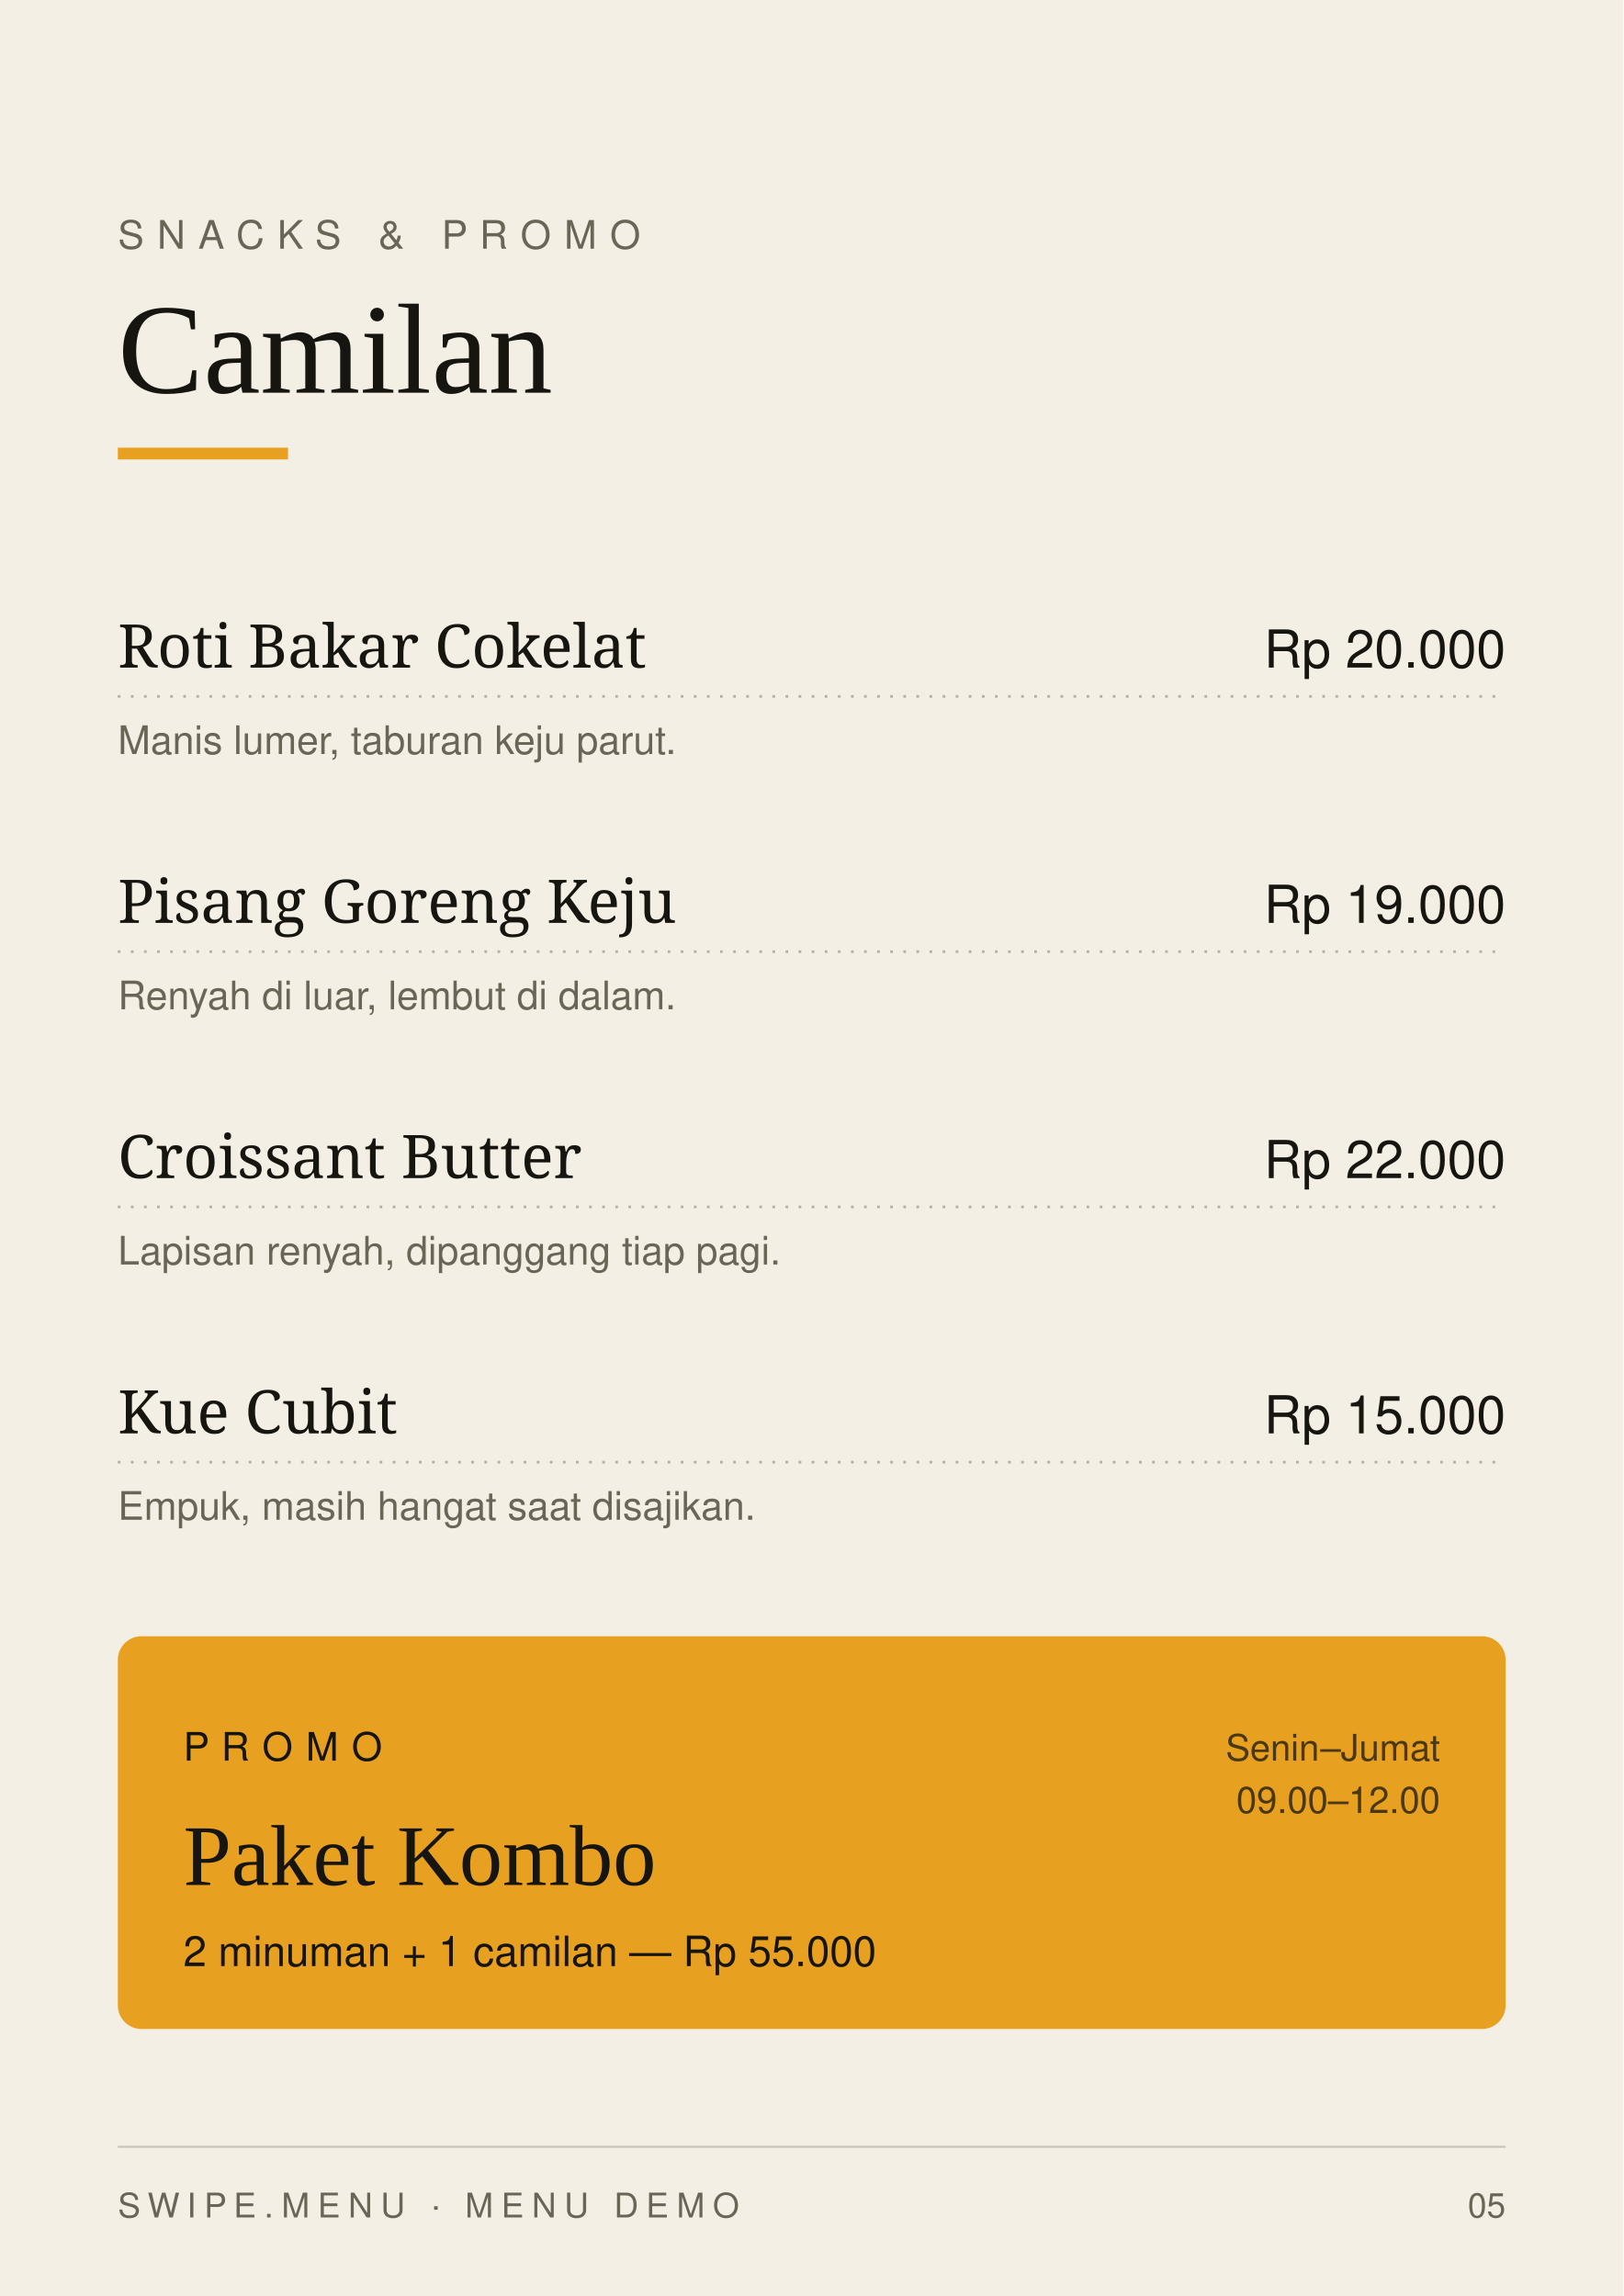
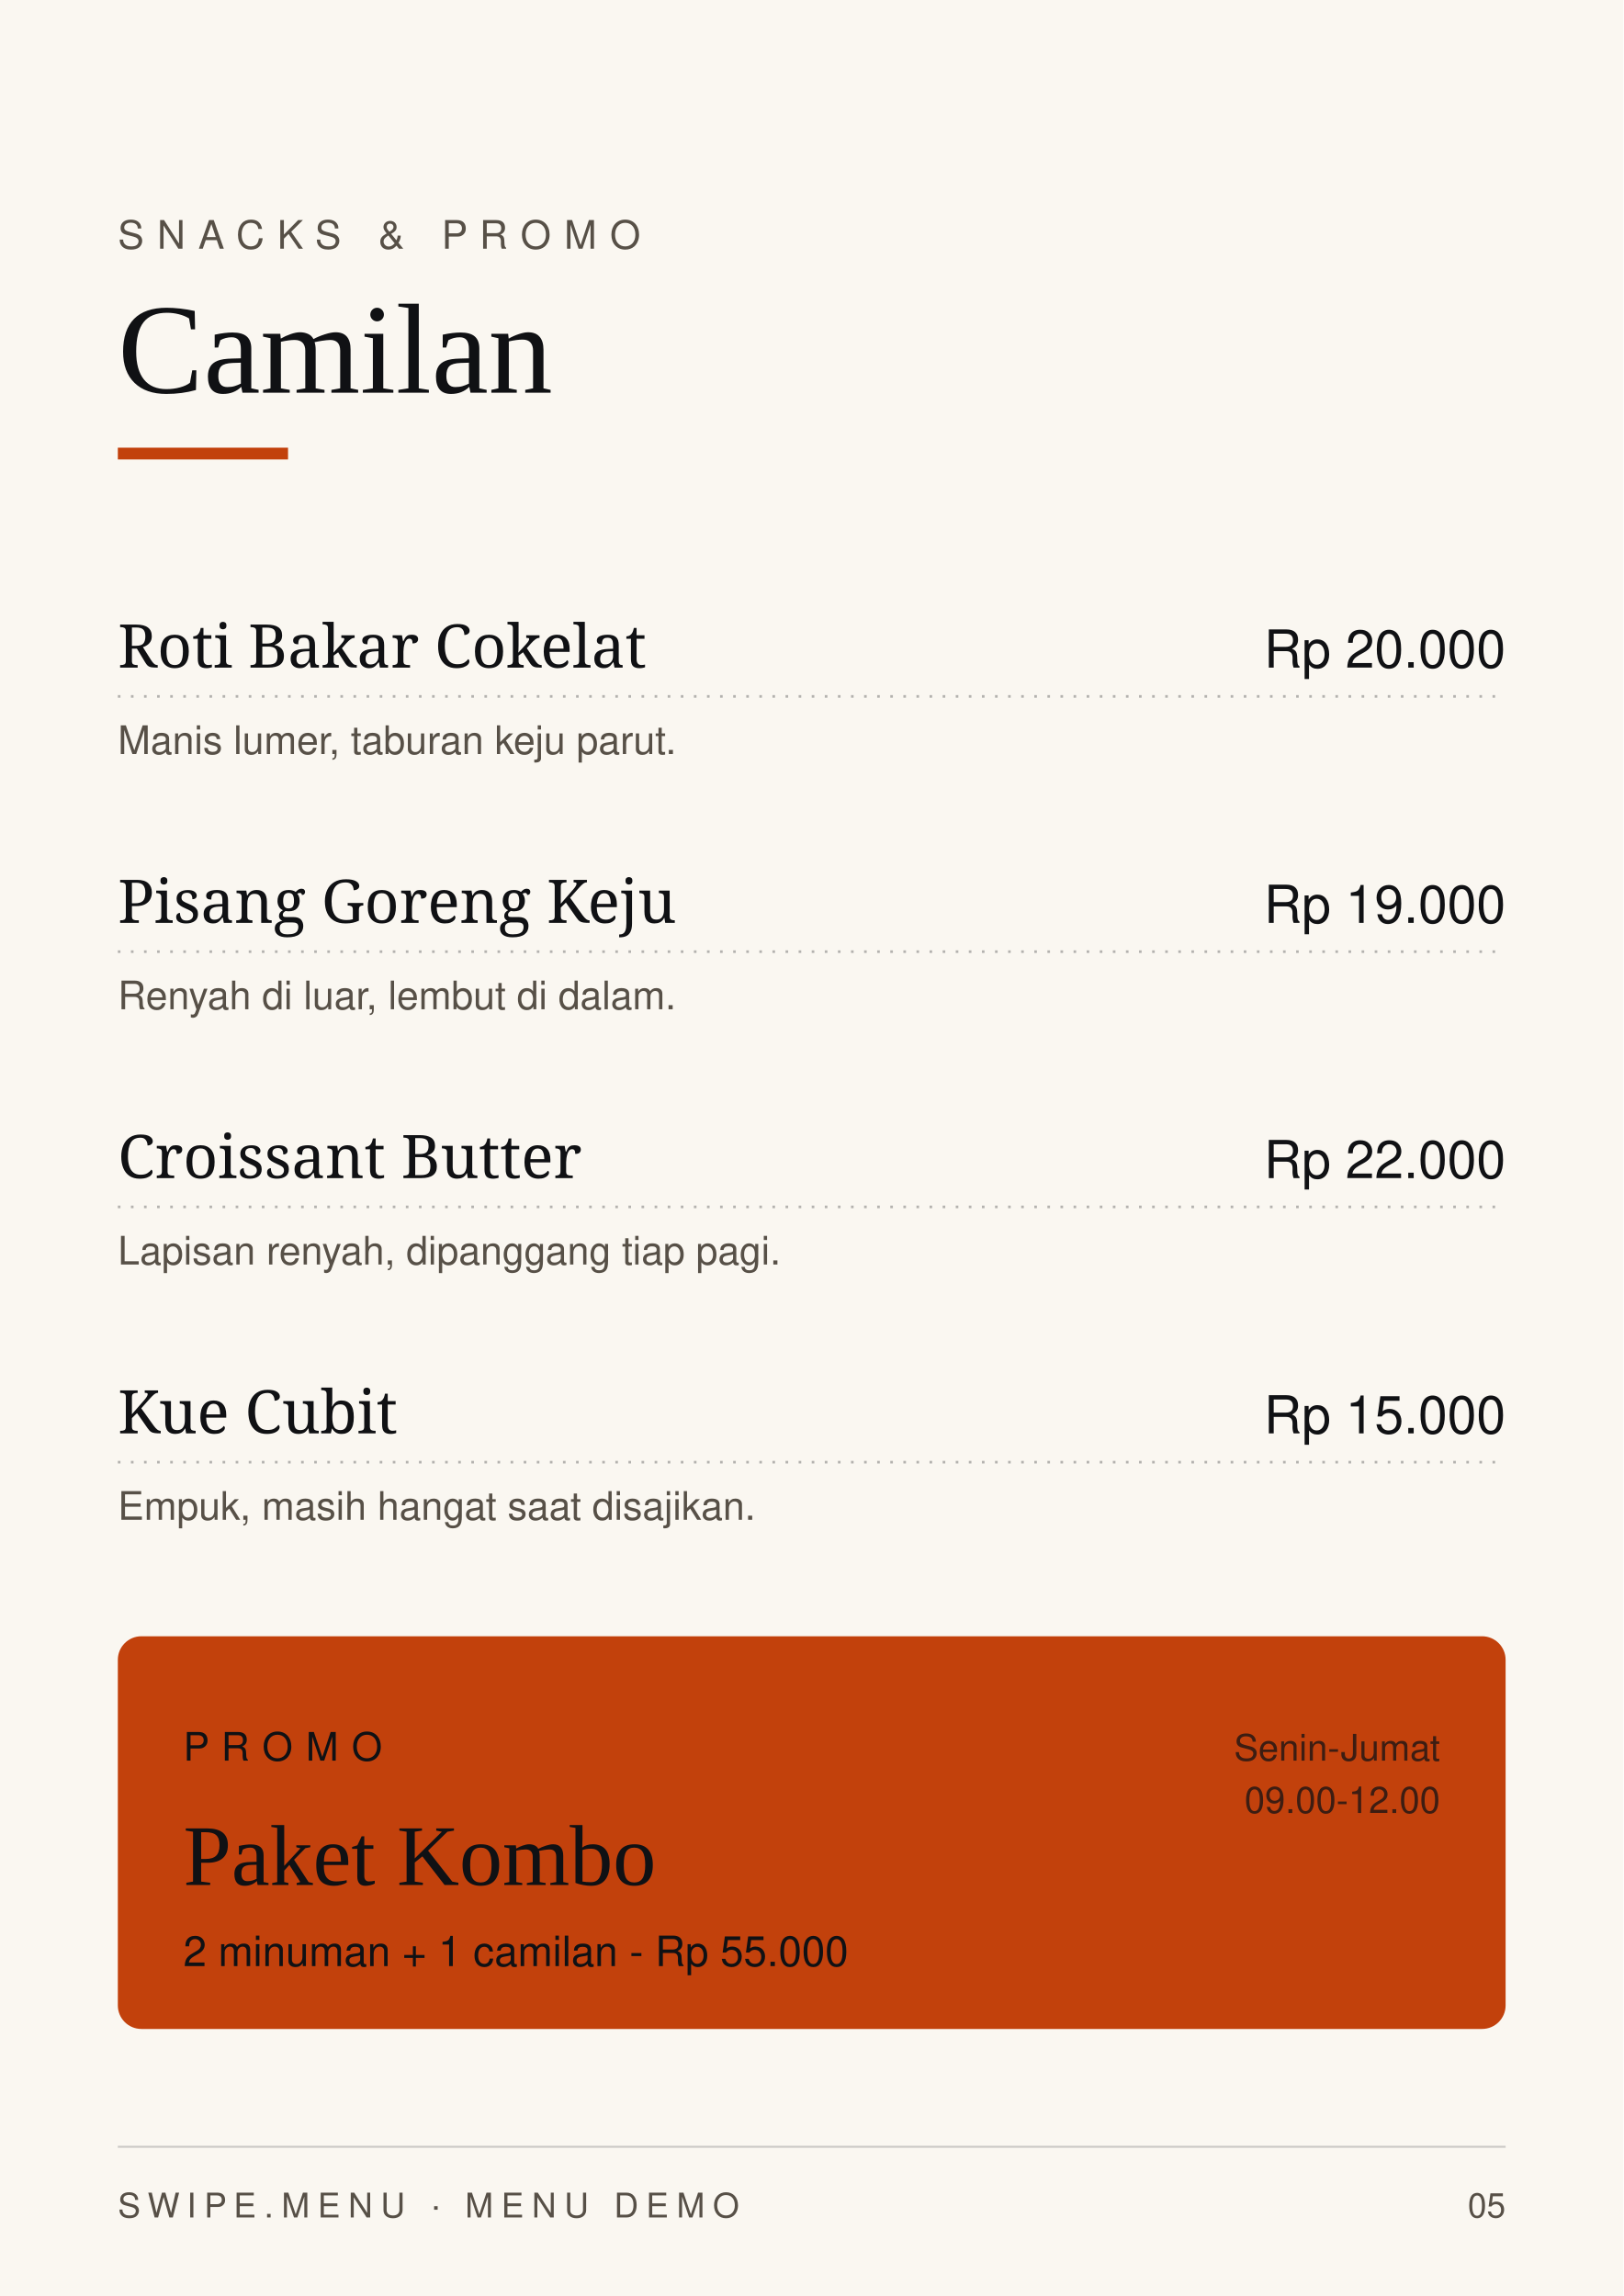
<svg xmlns="http://www.w3.org/2000/svg" width="1240" height="1754" viewBox="0 0 1240 1754">
-   <rect width="1240" height="1754" fill="#F4EFE4" />
-   <text x="90" y="190" font-family="Helvetica, Arial, sans-serif" font-size="30" letter-spacing="10" fill="#6B6558">SNACKS &amp; PROMO</text>
-   <text x="90" y="300" font-family="Georgia, 'Times New Roman', serif" font-size="98" fill="#16150F">Camilan</text>
-   <rect x="90" y="342" width="130" height="9" fill="#E8A020" />
+   <rect width="1240" height="1754" fill="#FAF7F1" />
+   <text x="90" y="190" font-family="Helvetica, Arial, sans-serif" font-size="30" letter-spacing="10" fill="#575047">SNACKS &amp; PROMO</text>
+   <text x="90" y="300" font-family="Georgia, 'Times New Roman', serif" font-size="98" fill="#101114">Camilan</text>
+   <rect x="90" y="342" width="130" height="9" fill="#C2410C" />
  <g font-family="Helvetica, Arial, sans-serif">
    <g>
-       <text x="90" y="510" font-family="Georgia, serif" font-size="46" fill="#16150F">Roti Bakar Cokelat</text>
-       <text x="1150" y="510" text-anchor="end" font-size="40" fill="#16150F">Rp 20.000</text>
-       <line x1="90" y1="532" x2="1150" y2="532" stroke="#16150F" stroke-width="2" stroke-dasharray="2 8" opacity=".3" />
-       <text x="90" y="576" font-size="30" fill="#6B6558">Manis lumer, taburan keju parut.</text>
+       <text x="90" y="510" font-family="Georgia, serif" font-size="46" fill="#101114">Roti Bakar Cokelat</text>
+       <text x="1150" y="510" text-anchor="end" font-size="40" fill="#101114">Rp 20.000</text>
+       <line x1="90" y1="532" x2="1150" y2="532" stroke="#101114" stroke-width="2" stroke-dasharray="2 8" opacity=".3" />
+       <text x="90" y="576" font-size="30" fill="#575047">Manis lumer, taburan keju parut.</text>
    </g>
    <g>
-       <text x="90" y="705" font-family="Georgia, serif" font-size="46" fill="#16150F">Pisang Goreng Keju</text>
-       <text x="1150" y="705" text-anchor="end" font-size="40" fill="#16150F">Rp 19.000</text>
-       <line x1="90" y1="727" x2="1150" y2="727" stroke="#16150F" stroke-width="2" stroke-dasharray="2 8" opacity=".3" />
-       <text x="90" y="771" font-size="30" fill="#6B6558">Renyah di luar, lembut di dalam.</text>
+       <text x="90" y="705" font-family="Georgia, serif" font-size="46" fill="#101114">Pisang Goreng Keju</text>
+       <text x="1150" y="705" text-anchor="end" font-size="40" fill="#101114">Rp 19.000</text>
+       <line x1="90" y1="727" x2="1150" y2="727" stroke="#101114" stroke-width="2" stroke-dasharray="2 8" opacity=".3" />
+       <text x="90" y="771" font-size="30" fill="#575047">Renyah di luar, lembut di dalam.</text>
    </g>
    <g>
-       <text x="90" y="900" font-family="Georgia, serif" font-size="46" fill="#16150F">Croissant Butter</text>
-       <text x="1150" y="900" text-anchor="end" font-size="40" fill="#16150F">Rp 22.000</text>
-       <line x1="90" y1="922" x2="1150" y2="922" stroke="#16150F" stroke-width="2" stroke-dasharray="2 8" opacity=".3" />
-       <text x="90" y="966" font-size="30" fill="#6B6558">Lapisan renyah, dipanggang tiap pagi.</text>
+       <text x="90" y="900" font-family="Georgia, serif" font-size="46" fill="#101114">Croissant Butter</text>
+       <text x="1150" y="900" text-anchor="end" font-size="40" fill="#101114">Rp 22.000</text>
+       <line x1="90" y1="922" x2="1150" y2="922" stroke="#101114" stroke-width="2" stroke-dasharray="2 8" opacity=".3" />
+       <text x="90" y="966" font-size="30" fill="#575047">Lapisan renyah, dipanggang tiap pagi.</text>
    </g>
    <g>
-       <text x="90" y="1095" font-family="Georgia, serif" font-size="46" fill="#16150F">Kue Cubit</text>
-       <text x="1150" y="1095" text-anchor="end" font-size="40" fill="#16150F">Rp 15.000</text>
-       <line x1="90" y1="1117" x2="1150" y2="1117" stroke="#16150F" stroke-width="2" stroke-dasharray="2 8" opacity=".3" />
-       <text x="90" y="1161" font-size="30" fill="#6B6558">Empuk, masih hangat saat disajikan.</text>
+       <text x="90" y="1095" font-family="Georgia, serif" font-size="46" fill="#101114">Kue Cubit</text>
+       <text x="1150" y="1095" text-anchor="end" font-size="40" fill="#101114">Rp 15.000</text>
+       <line x1="90" y1="1117" x2="1150" y2="1117" stroke="#101114" stroke-width="2" stroke-dasharray="2 8" opacity=".3" />
+       <text x="90" y="1161" font-size="30" fill="#575047">Empuk, masih hangat saat disajikan.</text>
    </g>
  </g>
  <g>
-     <rect x="90" y="1250" width="1060" height="300" rx="18" fill="#E8A020" />
-     <text x="140" y="1345" font-family="Helvetica, Arial, sans-serif" font-size="30" letter-spacing="10" fill="#16150F">PROMO</text>
-     <text x="140" y="1440" font-family="Georgia, 'Times New Roman', serif" font-size="66" fill="#16150F">Paket Kombo</text>
-     <text x="140" y="1502" font-family="Helvetica, Arial, sans-serif" font-size="32" fill="#16150F">2 minuman + 1 camilan — Rp 55.000</text>
-     <text x="1100" y="1345" text-anchor="end" font-family="Helvetica, Arial, sans-serif" font-size="28" fill="#16150F" opacity=".75">Senin–Jumat</text>
-     <text x="1100" y="1385" text-anchor="end" font-family="Helvetica, Arial, sans-serif" font-size="28" fill="#16150F" opacity=".75">09.00–12.00</text>
+     <rect x="90" y="1250" width="1060" height="300" rx="18" fill="#C2410C" />
+     <text x="140" y="1345" font-family="Helvetica, Arial, sans-serif" font-size="30" letter-spacing="10" fill="#101114">PROMO</text>
+     <text x="140" y="1440" font-family="Georgia, 'Times New Roman', serif" font-size="66" fill="#101114">Paket Kombo</text>
+     <text x="140" y="1502" font-family="Helvetica, Arial, sans-serif" font-size="32" fill="#101114">2 minuman + 1 camilan  -  Rp 55.000</text>
+     <text x="1100" y="1345" text-anchor="end" font-family="Helvetica, Arial, sans-serif" font-size="28" fill="#101114" opacity=".75">Senin-Jumat</text>
+     <text x="1100" y="1385" text-anchor="end" font-family="Helvetica, Arial, sans-serif" font-size="28" fill="#101114" opacity=".75">09.00-12.00</text>
  </g>
-   <line x1="90" y1="1640" x2="1150" y2="1640" stroke="#16150F" stroke-width="1.5" opacity=".2" />
-   <text x="90" y="1694" font-family="Helvetica, Arial, sans-serif" font-size="26" letter-spacing="6" fill="#6B6558">SWIPE.MENU · MENU DEMO</text>
-   <text x="1150" y="1694" text-anchor="end" font-family="Helvetica, Arial, sans-serif" font-size="26" fill="#6B6558">05</text>
+   <line x1="90" y1="1640" x2="1150" y2="1640" stroke="#101114" stroke-width="1.5" opacity=".2" />
+   <text x="90" y="1694" font-family="Helvetica, Arial, sans-serif" font-size="26" letter-spacing="6" fill="#575047">SWIPE.MENU · MENU DEMO</text>
+   <text x="1150" y="1694" text-anchor="end" font-family="Helvetica, Arial, sans-serif" font-size="26" fill="#575047">05</text>
</svg>
